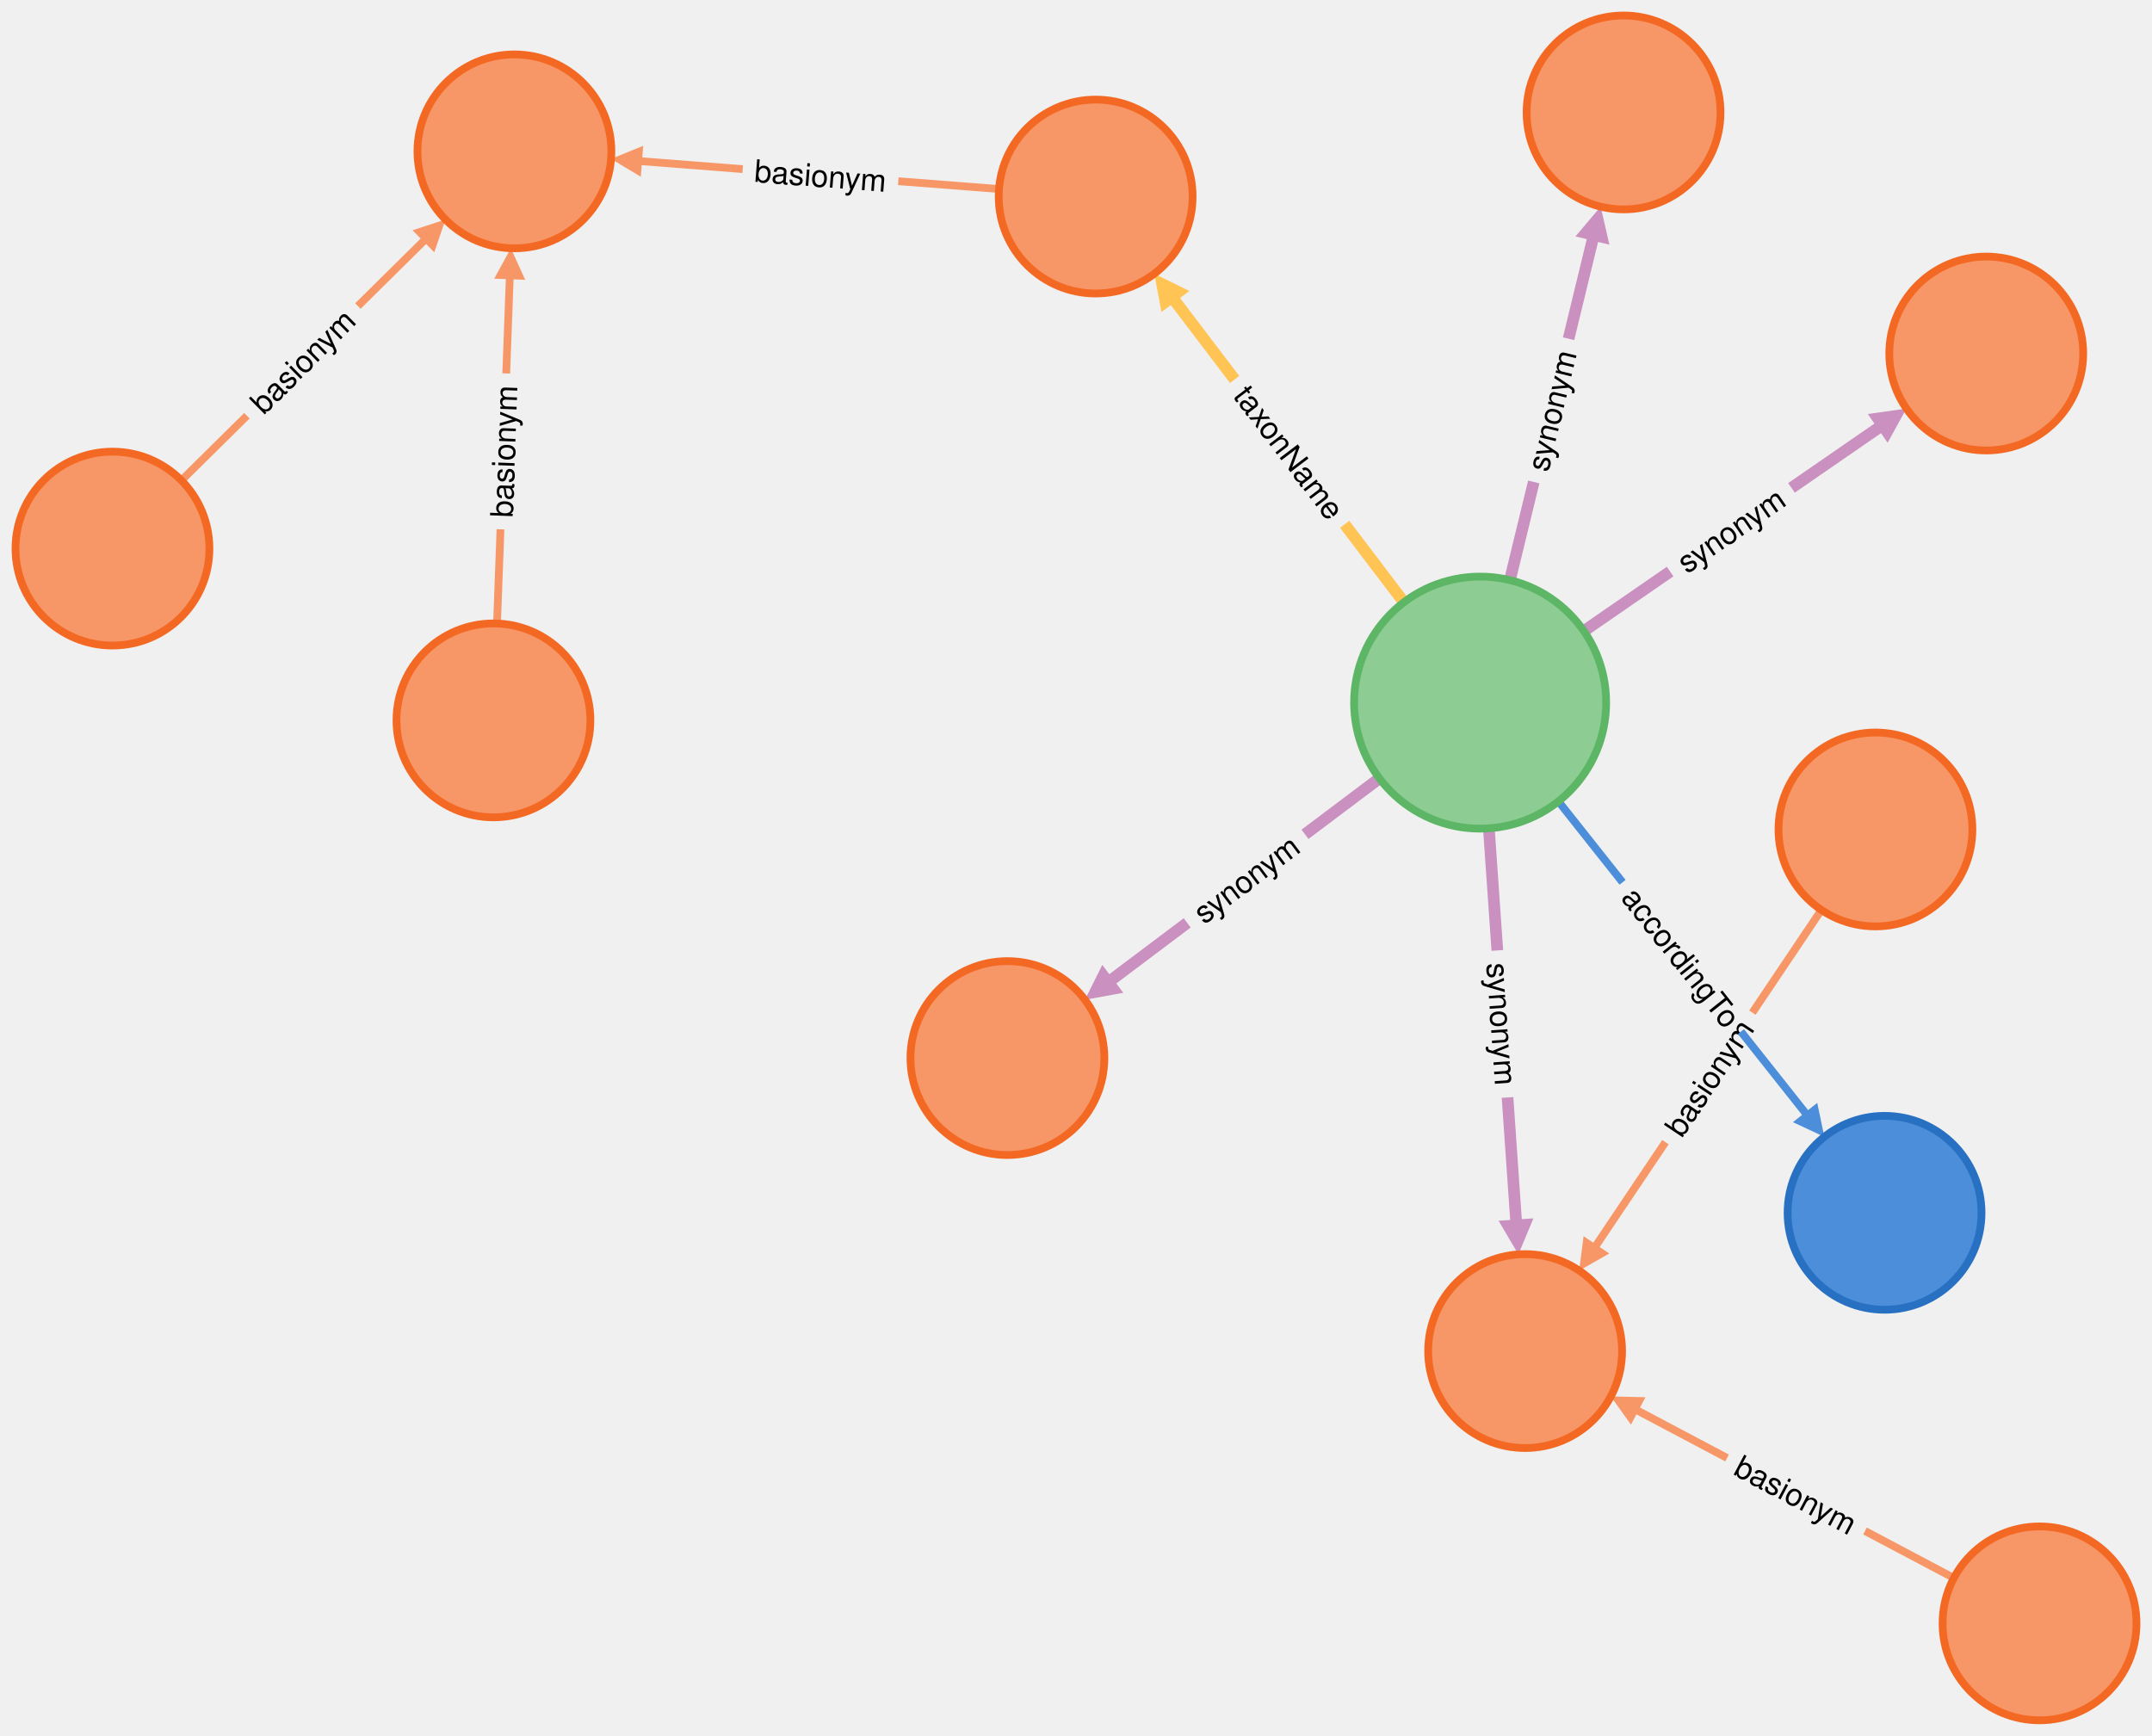
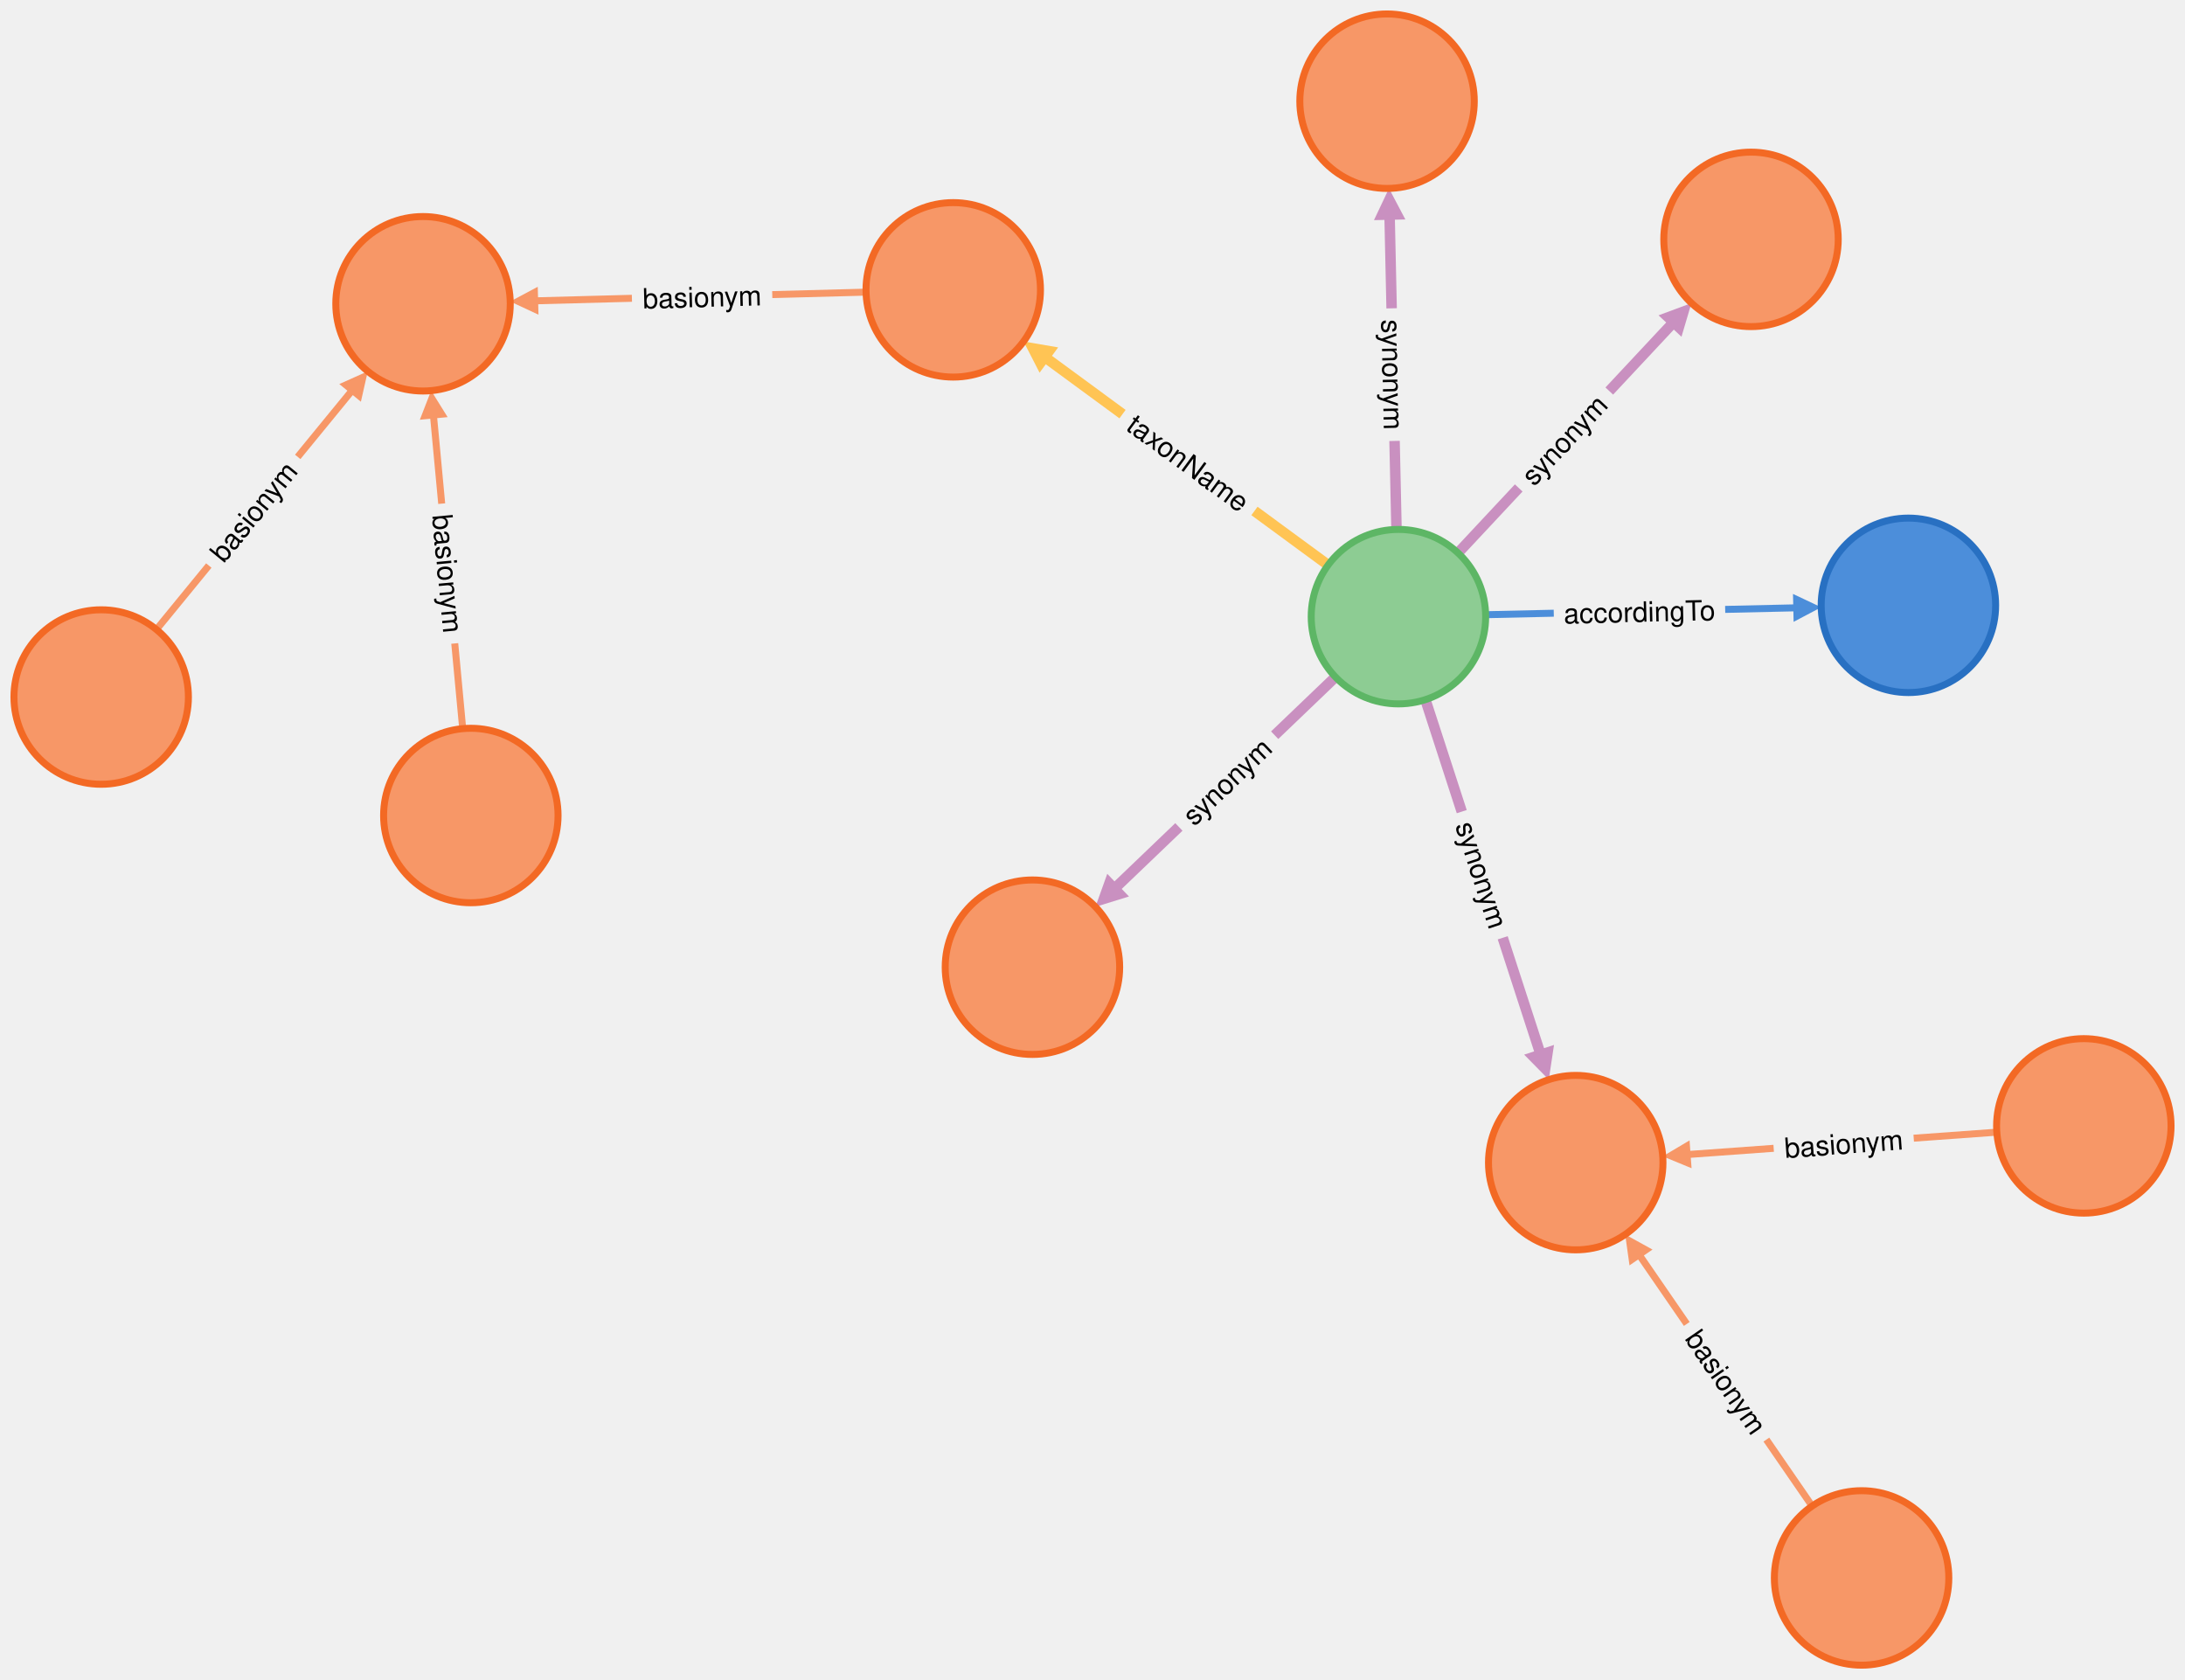
- <svg xmlns="http://www.w3.org/2000/svg" width="554.954" height="447.686" viewBox="-391.456 -163.277 554.954 447.686" style="background-color:white">
+ <svg xmlns="http://www.w3.org/2000/svg" width="626.255" height="481.215" viewBox="-381.573 -180.83 626.255 481.215" style="background-color:white">
  <g class="layer relationships">
-     <g class="relationship" transform="translate(92.17948 50.65265) rotate(483.8823)">
-       <path class="b-outline" fill="#F79767" stroke="none" d="M 25 1 L 56.905 1 L 56.905 -1 L 25 -1 Z M 97.144 1 L 129.049 1 L 129.049 4 L 137.049 0 L 129.049 -4 L 129.049 -1 L 97.144 -1 Z" />
-       <text text-anchor="middle" pointer-events="none" font-size="8px" fill="#000000" x="77.025" y="3" transform="rotate(180 77.02462 0)" font-family="Helvetica Neue, Helvetica, Arial, sans-serif">basionym</text>
+     <g class="relationship" transform="translate(19.24026 -4.104036) rotate(432.0079)">
+       <path class="b-outline" fill="#C990C0" stroke="none" d="M 25 1.5 L 58.749 1.5 L 58.749 -1.5 L 25 -1.5 Z M 96.76 1.5 L 130.509 1.5 L 130.509 4.5 L 139.509 0 L 130.509 -4.5 L 130.509 -1.5 L 96.76 -1.5 Z" />
+       <text text-anchor="middle" pointer-events="none" font-size="8px" fill="#000000" x="77.755" y="3" font-family="Helvetica Neue, Helvetica, Arial, sans-serif">synonym</text>
    </g>
-     <g class="relationship" transform="translate(-108.9092 -112.5849) rotate(184.4458)">
-       <path class="b-outline" fill="#F79767" stroke="none" d="M 25 1 L 51.052 1 L 51.052 -1 L 25 -1 Z M 91.291 1 L 117.343 1 L 117.343 4 L 125.343 0 L 117.343 -4 L 117.343 -1 L 91.291 -1 Z" />
-       <text text-anchor="middle" pointer-events="none" font-size="8px" fill="#000000" x="71.171" y="3" transform="rotate(180 71.17147 0)" font-family="Helvetica Neue, Helvetica, Arial, sans-serif">basionym</text>
+     <g class="relationship" transform="translate(19.24026 -4.104036) rotate(313.0634)">
+       <path class="b-outline" fill="#C990C0" stroke="none" d="M 25 1.5 L 50.492 1.5 L 50.492 -1.5 L 25 -1.5 Z M 88.504 1.5 L 113.997 1.5 L 113.997 4.5 L 122.997 0 L 113.997 -4.5 L 113.997 -1.5 L 88.504 -1.5 Z" />
+       <text text-anchor="middle" pointer-events="none" font-size="8px" fill="#000000" x="69.498" y="3" font-family="Helvetica Neue, Helvetica, Arial, sans-serif">synonym</text>
    </g>
-     <g class="relationship" transform="translate(-264.2067 22.51961) rotate(272.11)">
-       <path class="b-outline" fill="#F79767" stroke="none" d="M 25 1 L 49.31 1 L 49.31 -1 L 25 -1 Z M 89.548 1 L 113.858 1 L 113.858 4 L 121.858 0 L 113.858 -4 L 113.858 -1 L 89.548 -1 Z" />
-       <text text-anchor="middle" pointer-events="none" font-size="8px" fill="#000000" x="69.429" y="3" font-family="Helvetica Neue, Helvetica, Arial, sans-serif">basionym</text>
+     <g class="relationship" transform="translate(19.24026 -4.104036) rotate(268.7349)">
+       <path class="b-outline" fill="#C990C0" stroke="none" d="M 25 1.5 L 50.375 1.5 L 50.375 -1.5 L 25 -1.5 Z M 88.387 1.5 L 113.762 1.5 L 113.762 4.5 L 122.762 0 L 113.762 -4.5 L 113.762 -1.5 L 88.387 -1.5 Z" />
+       <text text-anchor="middle" pointer-events="none" font-size="8px" fill="#000000" x="69.381" y="3" transform="rotate(180 69.38085 0)" font-family="Helvetica Neue, Helvetica, Arial, sans-serif">synonym</text>
    </g>
-     <g class="relationship" transform="translate(-362.456 -21.78905) rotate(315.3354)">
-       <path class="b-outline" fill="#F79767" stroke="none" d="M 25 1 L 48.752 1 L 48.752 -1 L 25 -1 Z M 88.99 1 L 112.742 1 L 112.742 4 L 120.742 0 L 112.742 -4 L 112.742 -1 L 88.99 -1 Z" />
-       <text text-anchor="middle" pointer-events="none" font-size="8px" fill="#000000" x="68.871" y="3" font-family="Helvetica Neue, Helvetica, Arial, sans-serif">basionym</text>
+     <g class="relationship" transform="translate(19.24026 -4.104036) rotate(496.2387)">
+       <path class="b-outline" fill="#C990C0" stroke="none" d="M 25 1.5 L 49.117 1.5 L 49.117 -1.5 L 25 -1.5 Z M 87.128 1.5 L 111.245 1.5 L 111.245 4.5 L 120.245 0 L 111.245 -4.5 L 111.245 -1.5 L 87.128 -1.5 Z" />
+       <text text-anchor="middle" pointer-events="none" font-size="8px" fill="#000000" x="68.122" y="3" transform="rotate(180 68.12247 0)" font-family="Helvetica Neue, Helvetica, Arial, sans-serif">synonym</text>
    </g>
-     <g class="relationship" transform="translate(134.4976 255.4094) rotate(207.8955)">
-       <path class="b-outline" fill="#F79767" stroke="none" d="M 25 1 L 50.931 1 L 50.931 -1 L 25 -1 Z M 91.169 1 L 117.1 1 L 117.1 4 L 125.1 0 L 117.1 -4 L 117.1 -1 L 91.169 -1 Z" />
-       <text text-anchor="middle" pointer-events="none" font-size="8px" fill="#000000" x="71.05" y="3" transform="rotate(180 71.05009 0)" font-family="Helvetica Neue, Helvetica, Arial, sans-serif">basionym</text>
+     <g class="relationship" transform="translate(19.24026 -4.104036) rotate(216.2791)">
+       <path class="b-outline" fill="#FFC454" stroke="none" d="M 25 1.5 L 51.187 1.5 L 51.187 -1.5 L 25 -1.5 Z M 98.097 1.5 L 124.284 1.5 L 124.284 4.5 L 133.284 0 L 124.284 -4.5 L 124.284 -1.5 L 98.097 -1.5 Z" />
+       <text text-anchor="middle" pointer-events="none" font-size="8px" fill="#000000" x="74.642" y="3" transform="rotate(180 74.64187 0)" font-family="Helvetica Neue, Helvetica, Arial, sans-serif">taxonName</text>
    </g>
-     <g class="relationship" transform="translate(-9.76289 17.93452) rotate(503.0548)">
-       <path class="b-outline" fill="#C990C0" stroke="none" d="M 32.5 1.5 L 56.508 1.5 L 56.508 -1.5 L 32.5 -1.5 Z M 94.52 1.5 L 118.527 1.5 L 118.527 4.5 L 127.527 0 L 118.527 -4.5 L 118.527 -1.5 L 94.52 -1.5 Z" />
-       <text text-anchor="middle" pointer-events="none" font-size="8px" fill="#000000" x="75.514" y="3" transform="rotate(180 75.51374 0)" font-family="Helvetica Neue, Helvetica, Arial, sans-serif">synonym</text>
+     <g class="relationship" transform="translate(19.24026 -4.104036) rotate(358.7275)">
+       <path class="b-outline" fill="#4C8EDA" stroke="none" d="M 25 1 L 44.533 1 L 44.533 -1 L 25 -1 Z M 93.67 1 L 113.203 1 L 113.203 4 L 121.203 0 L 113.203 -4 L 113.203 -1 L 93.67 -1 Z" />
+       <text text-anchor="middle" pointer-events="none" font-size="8px" fill="#000000" x="69.101" y="3" font-family="Helvetica Neue, Helvetica, Arial, sans-serif">accordingTo</text>
    </g>
-     <g class="relationship" transform="translate(-9.76289 17.93452) rotate(283.6584)">
-       <path class="b-outline" fill="#C990C0" stroke="none" d="M 32.5 1.5 L 58.565 1.5 L 58.565 -1.5 L 32.5 -1.5 Z M 96.576 1.5 L 122.641 1.5 L 122.641 4.5 L 131.641 0 L 122.641 -4.5 L 122.641 -1.5 L 96.576 -1.5 Z" />
-       <text text-anchor="middle" pointer-events="none" font-size="8px" fill="#000000" x="77.57" y="3" font-family="Helvetica Neue, Helvetica, Arial, sans-serif">synonym</text>
+     <g class="relationship" transform="translate(151.987 271.3848) rotate(235.4578)">
+       <path class="b-outline" fill="#F79767" stroke="none" d="M 25 1 L 48.13 1 L 48.13 -1 L 25 -1 Z M 88.368 1 L 111.498 1 L 111.498 4 L 119.498 0 L 111.498 -4 L 111.498 -1 L 88.368 -1 Z" />
+       <text text-anchor="middle" pointer-events="none" font-size="8px" fill="#000000" x="68.249" y="3" transform="rotate(180 68.24894 0)" font-family="Helvetica Neue, Helvetica, Arial, sans-serif">basionym</text>
    </g>
-     <g class="relationship" transform="translate(-9.76289 17.93452) rotate(325.4009)">
-       <path class="b-outline" fill="#C990C0" stroke="none" d="M 32.5 1.5 L 59.523 1.5 L 59.523 -1.5 L 32.5 -1.5 Z M 97.535 1.5 L 124.558 1.5 L 124.558 4.5 L 133.558 0 L 124.558 -4.5 L 124.558 -1.5 L 97.535 -1.5 Z" />
-       <text text-anchor="middle" pointer-events="none" font-size="8px" fill="#000000" x="78.529" y="3" font-family="Helvetica Neue, Helvetica, Arial, sans-serif">synonym</text>
+     <g class="relationship" transform="translate(215.6826 141.8328) rotate(535.8651)">
+       <path class="b-outline" fill="#F79767" stroke="none" d="M 25 1 L 48.885 1 L 48.885 -1 L 25 -1 Z M 89.123 1 L 113.008 1 L 113.008 4 L 121.008 0 L 113.008 -4 L 113.008 -1 L 89.123 -1 Z" />
+       <text text-anchor="middle" pointer-events="none" font-size="8px" fill="#000000" x="69.004" y="3" transform="rotate(180 69.00392 0)" font-family="Helvetica Neue, Helvetica, Arial, sans-serif">basionym</text>
    </g>
-     <g class="relationship" transform="translate(-9.76289 17.93452) rotate(446.0319)">
-       <path class="b-outline" fill="#C990C0" stroke="none" d="M 32.5 1.5 L 64.07 1.5 L 64.07 -1.5 L 32.5 -1.5 Z M 102.081 1.5 L 133.651 1.5 L 133.651 4.5 L 142.651 0 L 133.651 -4.5 L 133.651 -1.5 L 102.081 -1.5 Z" />
-       <text text-anchor="middle" pointer-events="none" font-size="8px" fill="#000000" x="83.075" y="3" font-family="Helvetica Neue, Helvetica, Arial, sans-serif">synonym</text>
+     <g class="relationship" transform="translate(-108.3593 -97.76355) rotate(538.4947)">
+       <path class="b-outline" fill="#F79767" stroke="none" d="M 25 1 L 51.891 1 L 51.891 -1 L 25 -1 Z M 92.13 1 L 119.021 1 L 119.021 4 L 127.021 0 L 119.021 -4 L 119.021 -1 L 92.13 -1 Z" />
+       <text text-anchor="middle" pointer-events="none" font-size="8px" fill="#000000" x="72.01" y="3" transform="rotate(180 72.01041 0)" font-family="Helvetica Neue, Helvetica, Arial, sans-serif">basionym</text>
    </g>
-     <g class="relationship" transform="translate(-9.76289 17.93452) rotate(411.5993)">
-       <path class="b-outline" fill="#4C8EDA" stroke="none" d="M 32.5 1 L 59.135 1 L 59.135 -1 L 32.5 -1 Z M 108.271 1 L 134.906 1 L 134.906 4 L 142.906 0 L 134.906 -4 L 134.906 -1 L 108.271 -1 Z" />
-       <text text-anchor="middle" pointer-events="none" font-size="8px" fill="#000000" x="83.703" y="3" font-family="Helvetica Neue, Helvetica, Arial, sans-serif">accordingTo</text>
+     <g class="relationship" transform="translate(-246.6261 52.88477) rotate(264.6625)">
+       <path class="b-outline" fill="#F79767" stroke="none" d="M 25 1 L 49.528 1 L 49.528 -1 L 25 -1 Z M 89.766 1 L 114.293 1 L 114.293 4 L 122.293 0 L 114.293 -4 L 114.293 -1 L 89.766 -1 Z" />
+       <text text-anchor="middle" pointer-events="none" font-size="8px" fill="#000000" x="69.647" y="3" transform="rotate(180 69.64673 0)" font-family="Helvetica Neue, Helvetica, Arial, sans-serif">basionym</text>
    </g>
-     <g class="relationship" transform="translate(-9.76289 17.93452) rotate(232.7787)">
-       <path class="b-outline" fill="#FFC454" stroke="none" d="M 32.5 1.5 L 57.748 1.5 L 57.748 -1.5 L 32.5 -1.5 Z M 104.658 1.5 L 129.906 1.5 L 129.906 4.5 L 138.906 0 L 129.906 -4.5 L 129.906 -1.5 L 104.658 -1.5 Z" />
-       <text text-anchor="middle" pointer-events="none" font-size="8px" fill="#000000" x="81.203" y="3" transform="rotate(180 81.20321 0)" font-family="Helvetica Neue, Helvetica, Arial, sans-serif">taxonName</text>
+     <g class="relationship" transform="translate(-352.5726 18.92888) rotate(309.3006)">
+       <path class="b-outline" fill="#F79767" stroke="none" d="M 25 1 L 48.699 1 L 48.699 -1 L 25 -1 Z M 88.938 1 L 112.637 1 L 112.637 4 L 120.637 0 L 112.637 -4 L 112.637 -1 L 88.938 -1 Z" />
+       <text text-anchor="middle" pointer-events="none" font-size="8px" fill="#000000" x="68.819" y="3" font-family="Helvetica Neue, Helvetica, Arial, sans-serif">basionym</text>
    </g>
  </g>
  <g class="layer nodes">
-     <g class="node" aria-label="graph-node576" transform="translate(-9.76289,17.93452)">
-       <circle class="b-outline" cx="0" cy="0" r="32.5" fill="#8DCC93" stroke="#5db665" stroke-width="2px" />
+     <g class="node" aria-label="graph-node144" transform="translate(19.24026,-4.104036)">
+       <circle class="b-outline" cx="0" cy="0" r="25" fill="#8DCC93" stroke="#5db665" stroke-width="2px" />
      <text class="caption" text-anchor="middle" pointer-events="none" x="0" y="5" font-size="10px" fill="#2A2C34" font-family="Helvetica Neue, Helvetica, Arial, sans-serif"> </text>
    </g>
-     <g class="node" aria-label="graph-node449" transform="translate(1.838765,185.1834)">
+     <g class="node" aria-label="graph-node13" transform="translate(70.05485,152.3606)">
      <circle class="b-outline" cx="0" cy="0" r="25" fill="#F79767" stroke="#f36924" stroke-width="2px" />
      <text class="caption" text-anchor="middle" pointer-events="none" x="0" y="5" font-size="10px" fill="#FFFFFF" font-family="Helvetica Neue, Helvetica, Arial, sans-serif"> </text>
    </g>
-     <g class="node" aria-label="graph-node647" transform="translate(94.53309,149.5198)">
+     <g class="node" aria-label="graph-node0" transform="translate(165.4071,-7.350796)">
      <circle class="b-outline" cx="0" cy="0" r="25" fill="#4C8EDA" stroke="#2870c2" stroke-width="2px" />
      <text class="caption" text-anchor="middle" pointer-events="none" x="0" y="5" font-size="10px" fill="#FFFFFF" font-family="Helvetica Neue, Helvetica, Arial, sans-serif"> </text>
    </g>
-     <g class="node" aria-label="graph-node450" transform="translate(134.4976,255.4094)">
+     <g class="node" aria-label="graph-node14" transform="translate(151.987,271.3848)">
      <circle class="b-outline" cx="0" cy="0" r="25" fill="#F79767" stroke="#f36924" stroke-width="2px" />
      <text class="caption" text-anchor="middle" pointer-events="none" x="0" y="5" font-size="10px" fill="#FFFFFF" font-family="Helvetica Neue, Helvetica, Arial, sans-serif"> </text>
    </g>
-     <g class="node" aria-label="graph-node451" transform="translate(92.17948,50.65265)">
+     <g class="node" aria-label="graph-node15" transform="translate(215.6826,141.8328)">
      <circle class="b-outline" cx="0" cy="0" r="25" fill="#F79767" stroke="#f36924" stroke-width="2px" />
      <text class="caption" text-anchor="middle" pointer-events="none" x="0" y="5" font-size="10px" fill="#FFFFFF" font-family="Helvetica Neue, Helvetica, Arial, sans-serif"> </text>
    </g>
-     <g class="node" aria-label="graph-node454" transform="translate(120.7534,-72.09953)">
+     <g class="node" aria-label="graph-node18" transform="translate(120.2934,-112.2301)">
      <circle class="b-outline" cx="0" cy="0" r="25" fill="#F79767" stroke="#f36924" stroke-width="2px" />
      <text class="caption" text-anchor="middle" pointer-events="none" x="0" y="5" font-size="10px" fill="#FFFFFF" font-family="Helvetica Neue, Helvetica, Arial, sans-serif"> </text>
    </g>
-     <g class="node" aria-label="graph-node455" transform="translate(27.22522,-134.2767)">
+     <g class="node" aria-label="graph-node19" transform="translate(15.97788,-151.8297)">
      <circle class="b-outline" cx="0" cy="0" r="25" fill="#F79767" stroke="#f36924" stroke-width="2px" />
      <text class="caption" text-anchor="middle" pointer-events="none" x="0" y="5" font-size="10px" fill="#FFFFFF" font-family="Helvetica Neue, Helvetica, Arial, sans-serif"> </text>
    </g>
-     <g class="node" aria-label="graph-node452" transform="translate(-131.6645,109.6113)">
+     <g class="node" aria-label="graph-node16" transform="translate(-85.65955,96.35551)">
      <circle class="b-outline" cx="0" cy="0" r="25" fill="#F79767" stroke="#f36924" stroke-width="2px" />
      <text class="caption" text-anchor="middle" pointer-events="none" x="0" y="5" font-size="10px" fill="#FFFFFF" font-family="Helvetica Neue, Helvetica, Arial, sans-serif"> </text>
    </g>
-     <g class="node" aria-label="graph-node445" transform="translate(-108.9092,-112.5849)">
+     <g class="node" aria-label="graph-node9" transform="translate(-108.3593,-97.76355)">
      <circle class="b-outline" cx="0" cy="0" r="25" fill="#F79767" stroke="#f36924" stroke-width="2px" />
      <text class="caption" text-anchor="middle" pointer-events="none" x="0" y="5" font-size="10px" fill="#FFFFFF" font-family="Helvetica Neue, Helvetica, Arial, sans-serif"> </text>
    </g>
-     <g class="node" aria-label="graph-node446" transform="translate(-258.7998,-124.2389)">
+     <g class="node" aria-label="graph-node10" transform="translate(-260.3276,-93.77003)">
      <circle class="b-outline" cx="0" cy="0" r="25" fill="#F79767" stroke="#f36924" stroke-width="2px" />
      <text class="caption" text-anchor="middle" pointer-events="none" x="0" y="5" font-size="10px" fill="#FFFFFF" font-family="Helvetica Neue, Helvetica, Arial, sans-serif"> </text>
    </g>
-     <g class="node" aria-label="graph-node447" transform="translate(-264.2067,22.51961)">
+     <g class="node" aria-label="graph-node11" transform="translate(-246.6261,52.88477)">
      <circle class="b-outline" cx="0" cy="0" r="25" fill="#F79767" stroke="#f36924" stroke-width="2px" />
      <text class="caption" text-anchor="middle" pointer-events="none" x="0" y="5" font-size="10px" fill="#FFFFFF" font-family="Helvetica Neue, Helvetica, Arial, sans-serif"> </text>
    </g>
-     <g class="node" aria-label="graph-node448" transform="translate(-362.456,-21.78905)">
+     <g class="node" aria-label="graph-node12" transform="translate(-352.5726,18.92888)">
      <circle class="b-outline" cx="0" cy="0" r="25" fill="#F79767" stroke="#f36924" stroke-width="2px" />
      <text class="caption" text-anchor="middle" pointer-events="none" x="0" y="5" font-size="10px" fill="#FFFFFF" font-family="Helvetica Neue, Helvetica, Arial, sans-serif"> </text>
    </g>
  </g>
</svg>
